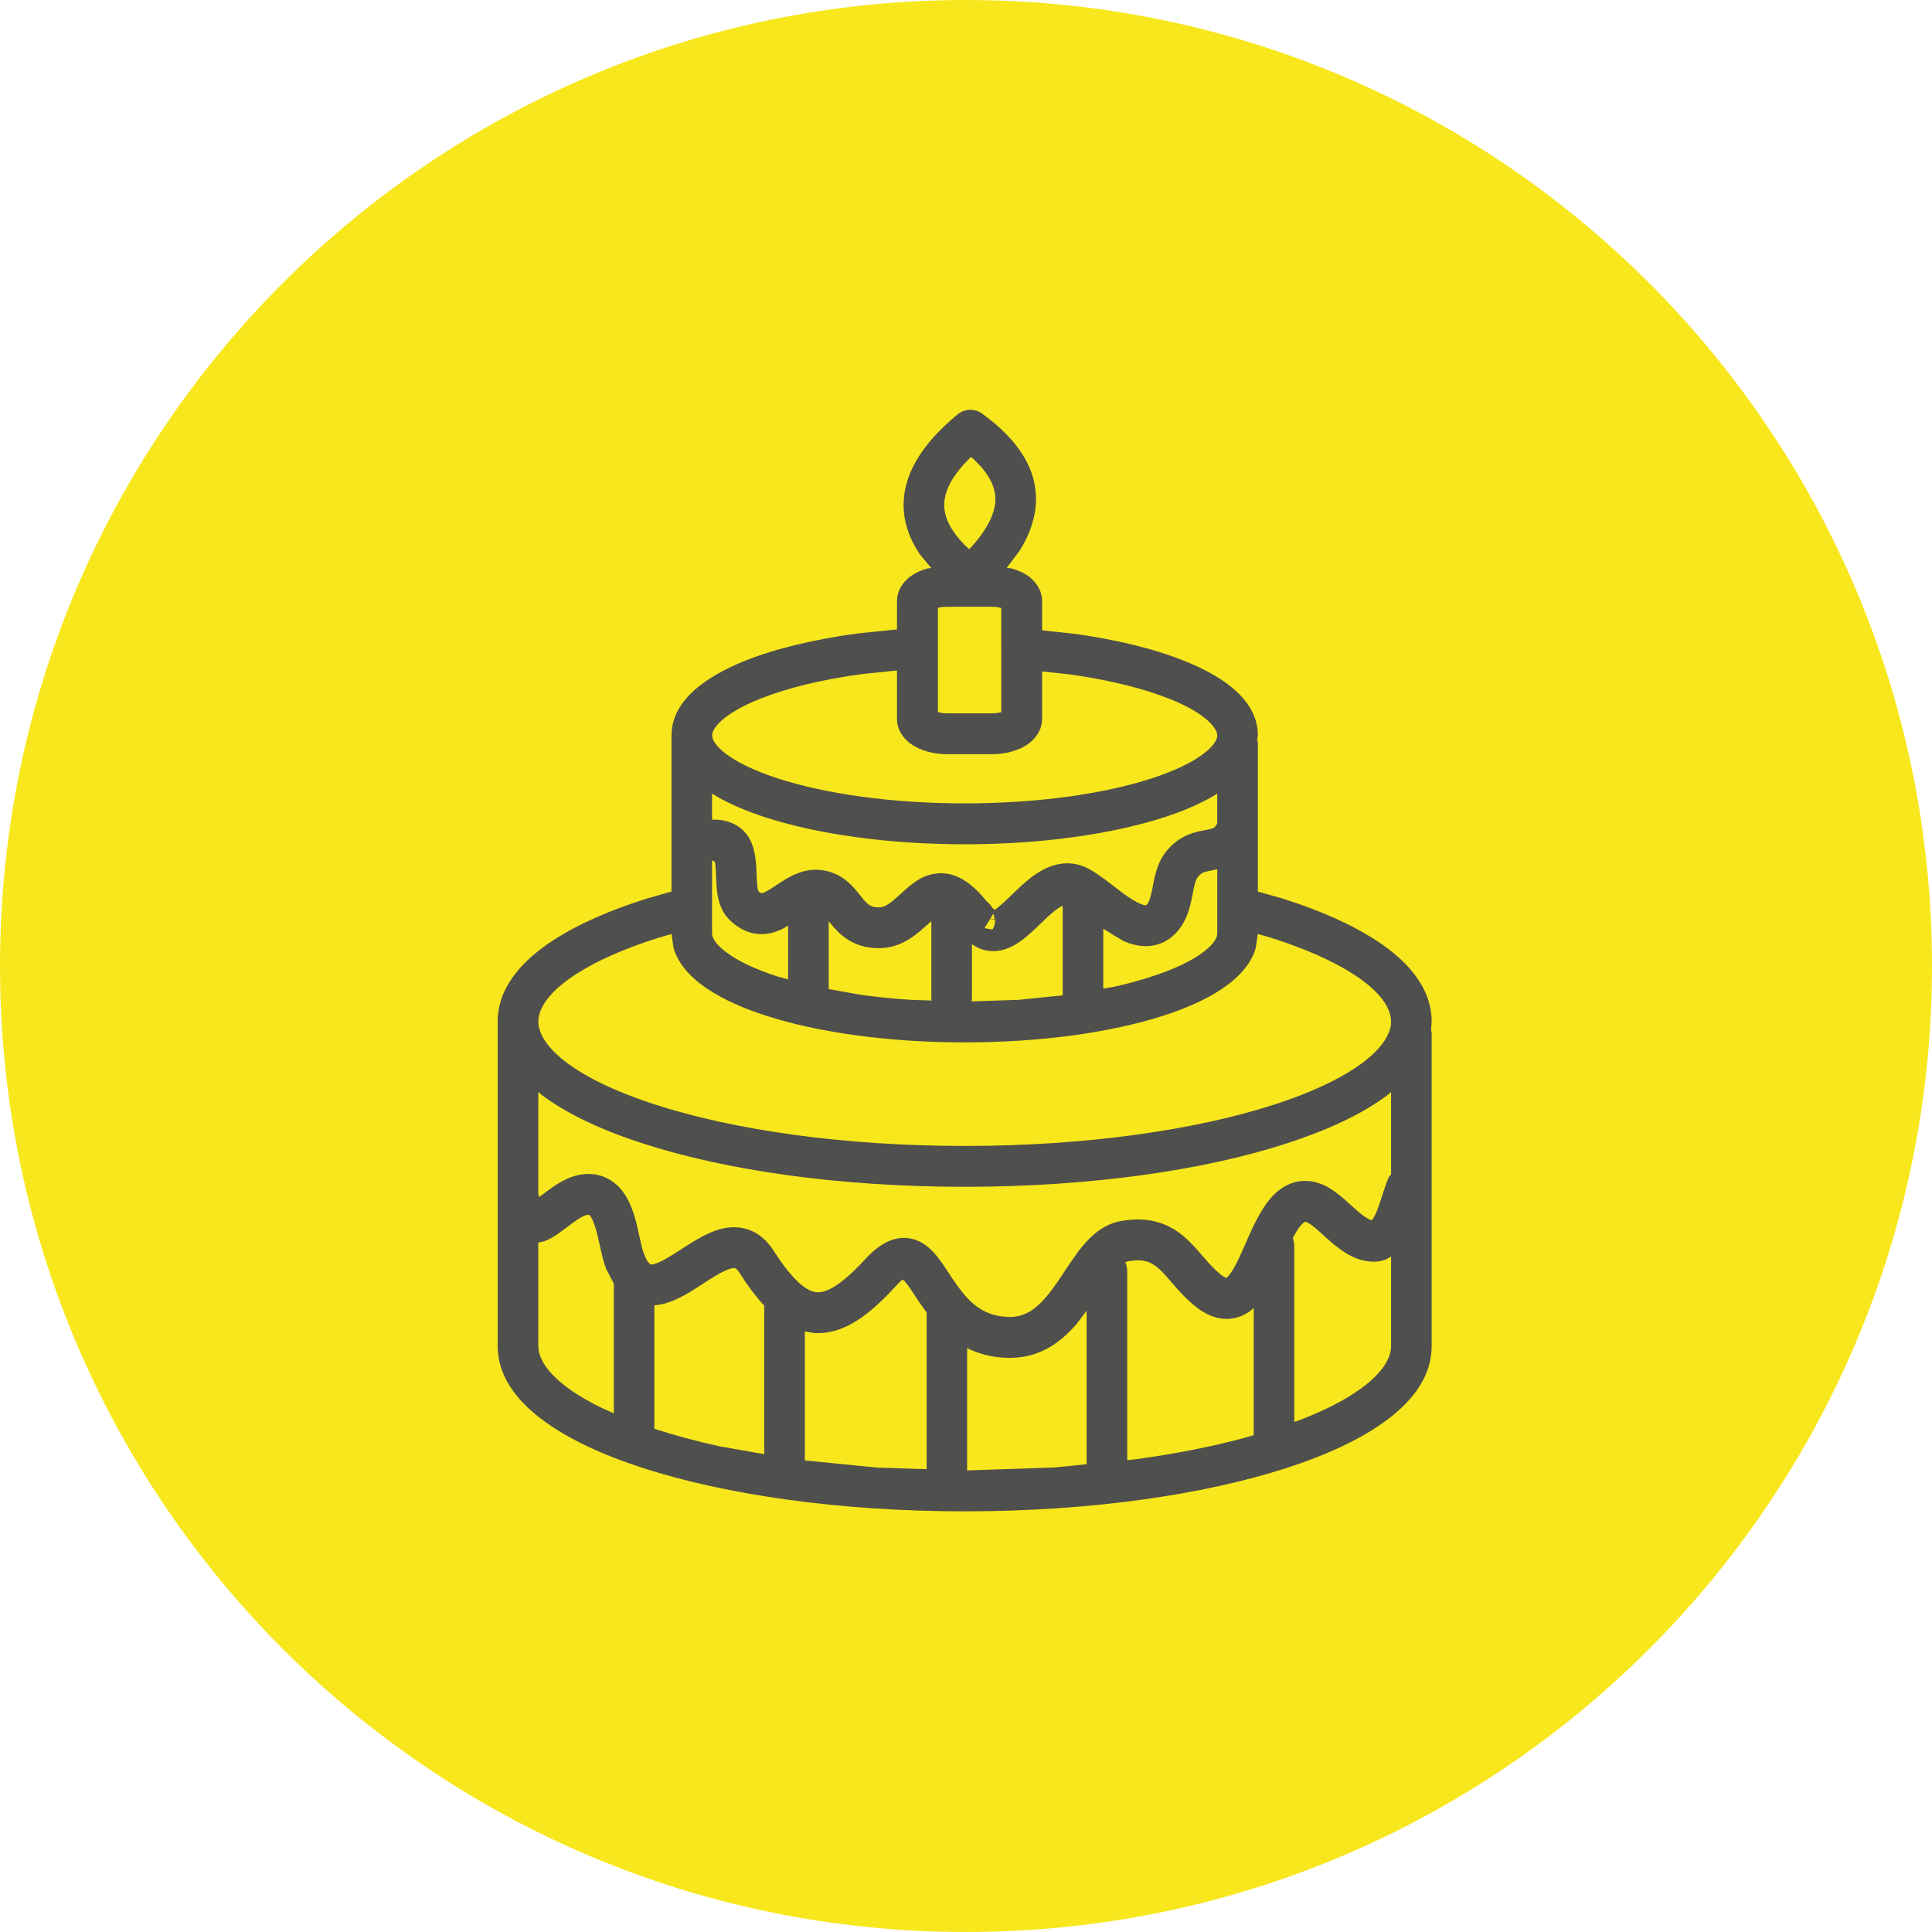
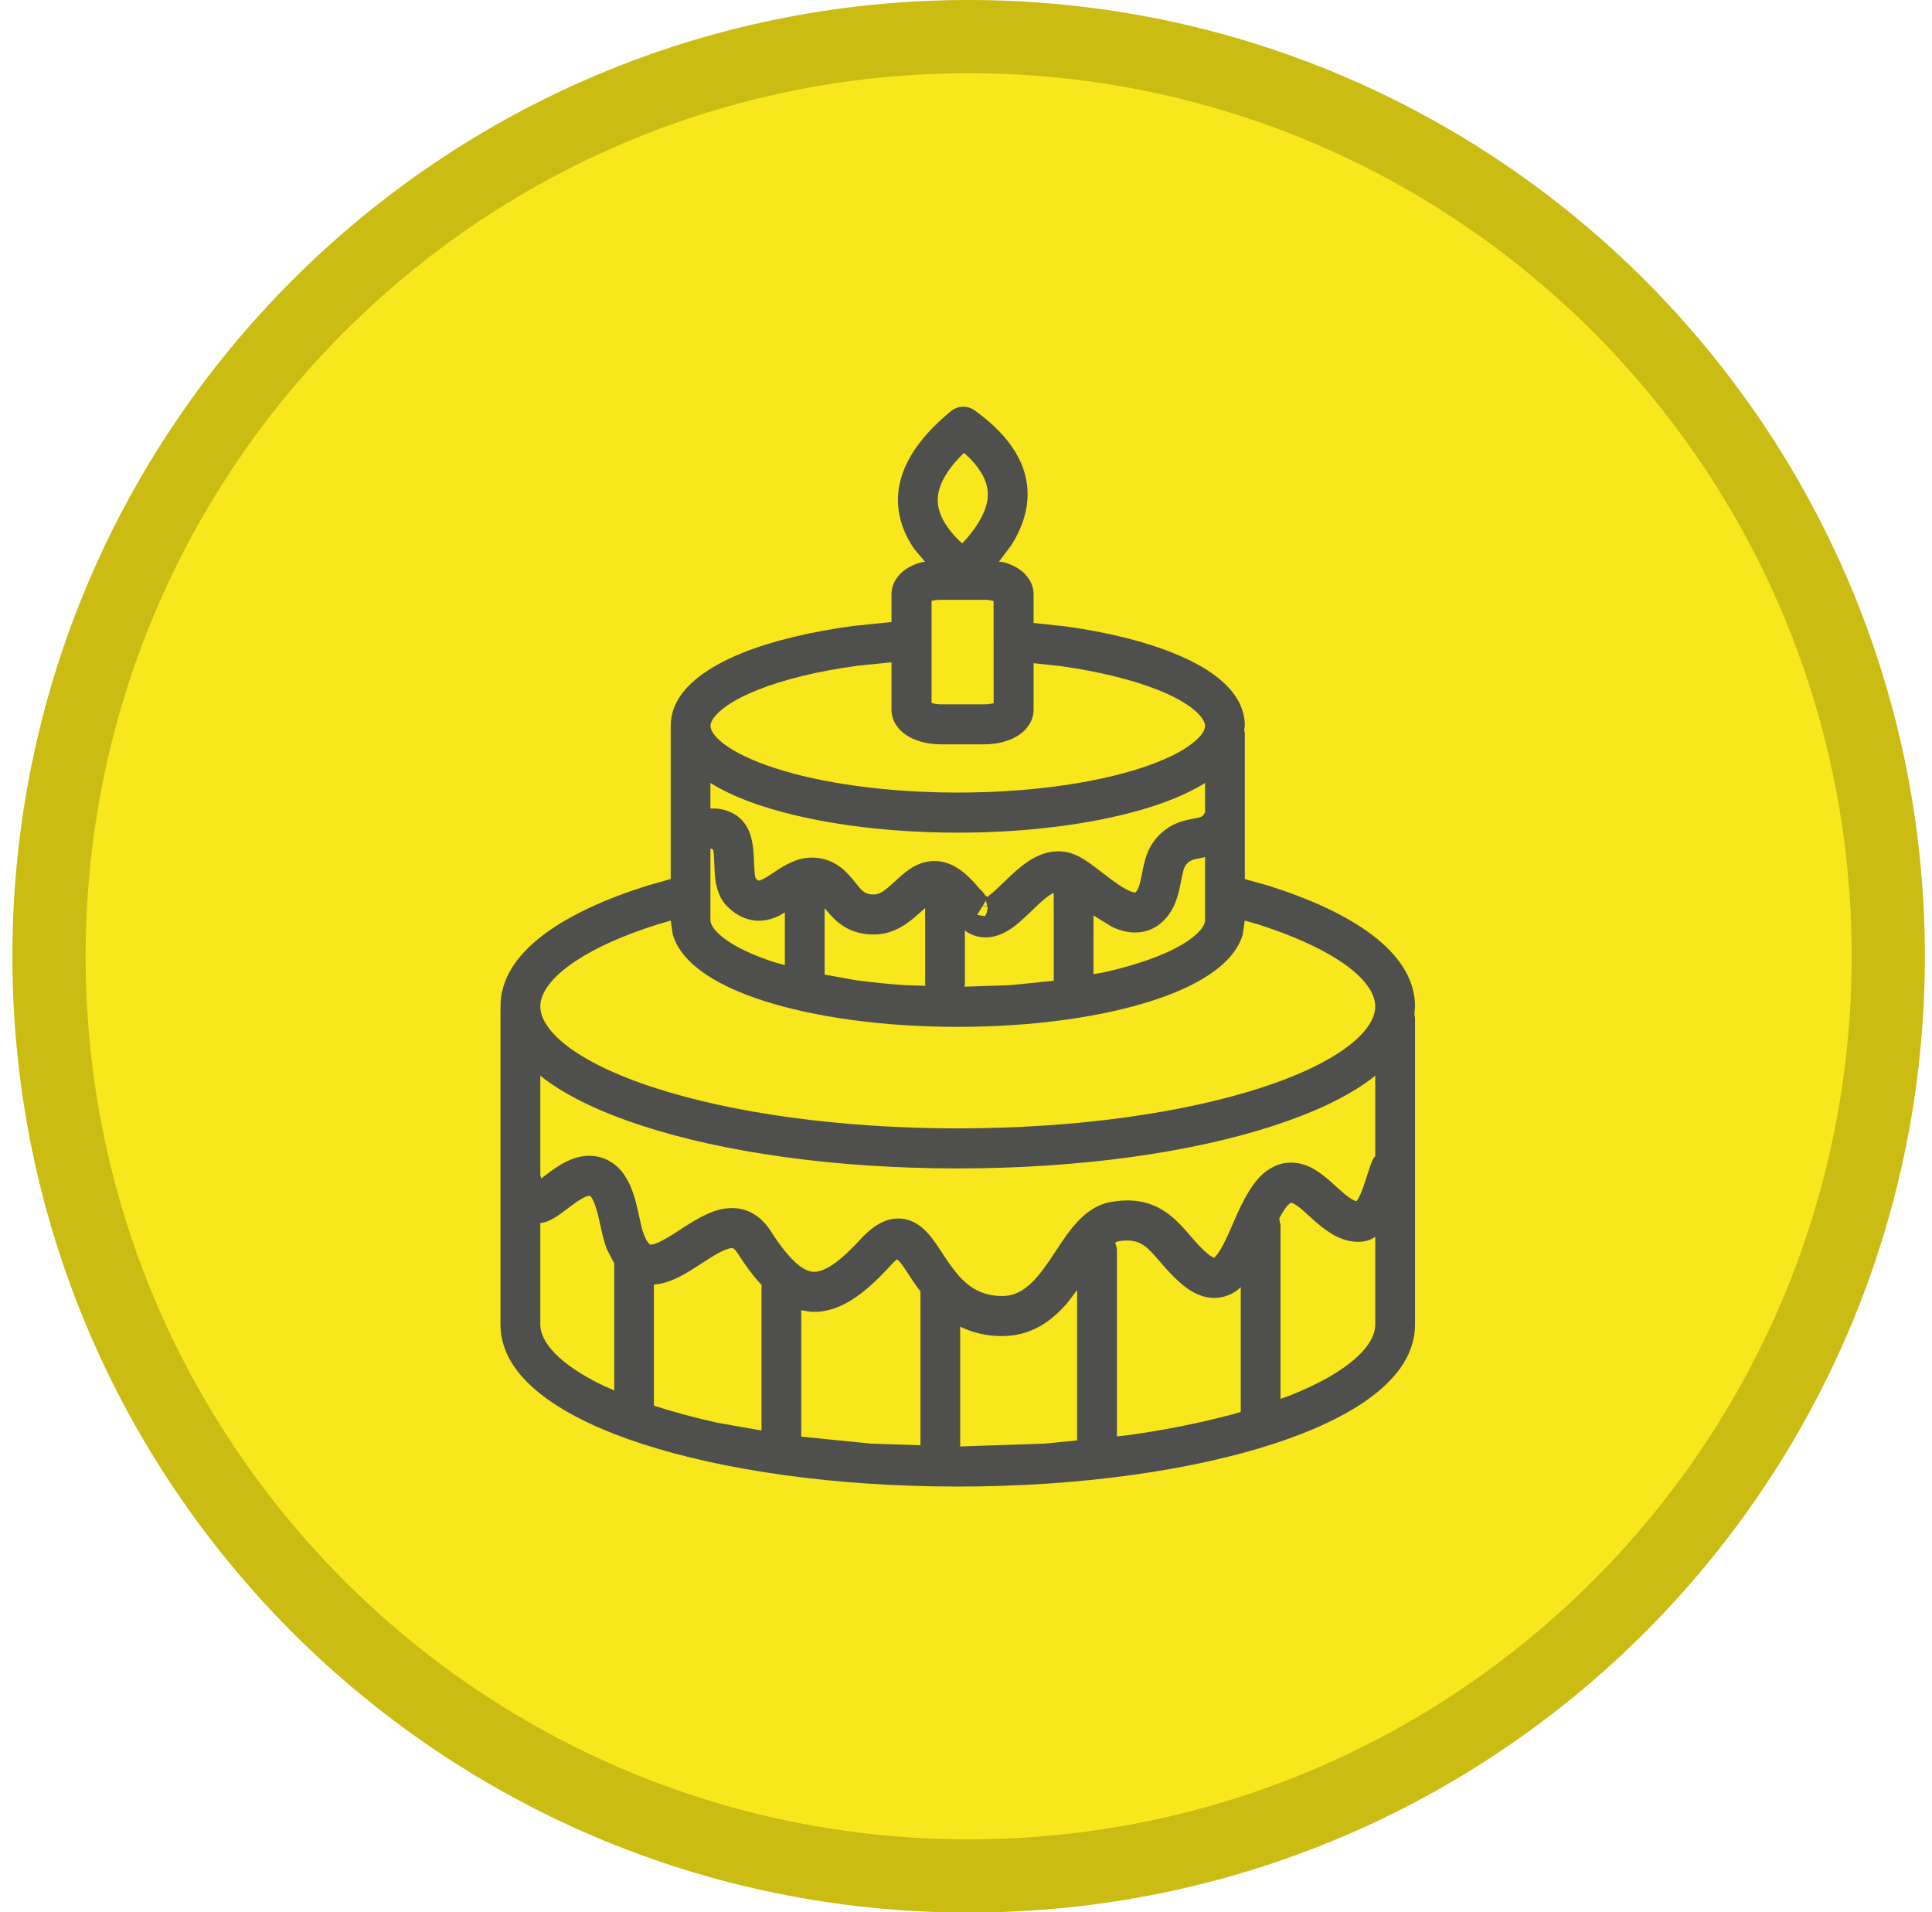
- <svg xmlns="http://www.w3.org/2000/svg" width="130" height="130" viewBox="0 0 130 130">
+ <svg xmlns="http://www.w3.org/2000/svg" width="95" height="94" viewBox="0 0 95 94">
  <g fill="none" fill-rule="evenodd">
-     <circle cx="65" cy="65" r="65" fill="#F8E71C" />
-     <path fill="#4F4F4D" d="M65.216 36.95l.279-.294c.95-1.095 1.408-2.05 1.476-2.875.036-.52-.077-1.06-.432-1.657-.23-.385-.563-.797-1.04-1.24l-.162-.141-.202.204c-1.26 1.281-1.634 2.327-1.598 3.138.032.765.437 1.643 1.409 2.621M66.755 48c.247 0 .45-.037.62-.077l-.004-7.01a1.984 1.984 0 0 0-.616-.085h-3.029c-.256 0-.454.031-.616.072v7.01c.162.049.36.09.616.09m1.188 6.058c4.964 0 9.405-.652 12.56-1.675 1.588-.517 2.772-1.096 3.523-1.676.783-.597.91-1.023.91-1.227 0-.416-.622-1.403-3.146-2.431-1.75-.707-4.082-1.295-6.786-1.67l-1.854-.2v3.178c0 .815-.495 1.377-.9 1.671-.666.498-1.589.72-2.466.72h-3.029c-.873 0-1.804-.222-2.47-.72-.405-.294-.9-.856-.9-1.67v-3.243l-2.268.231c-2.772.367-5.148.956-6.94 1.671-1.2.48-2.06.987-2.6 1.472-.54.489-.63.82-.63.991 0 .204.126.63.904 1.227.756.58 1.94 1.16 3.528 1.676 3.155 1.023 7.596 1.675 12.564 1.675m2.052 7.163c.09-.104.234-.204.428-.367.355-.312.751-.715 1.188-1.123.436-.403.98-.878 1.597-1.204.644-.34 1.458-.575 2.367-.344.04.013.086.022.122.032.567.172 1.134.561 1.516.842.419.303.896.688 1.328 1.01 1.093.81 1.498.85 1.597.85 0 0 .014-.008.04-.036.122-.117.244-.344.392-1.095.059-.29.13-.707.239-1.087.108-.398.288-.865.612-1.3.945-1.272 2.169-1.444 2.767-1.557.329-.059.441-.1.518-.14.027-.019.112-.064.225-.286l.004-.009v-2.01l-.153.1c-.967.58-2.142 1.082-3.438 1.503-3.492 1.127-8.235 1.81-13.4 1.81-5.171 0-9.91-.683-13.402-1.81-1.305-.421-2.475-.924-3.447-1.503l-.153-.1v1.761l.081-.004c.392-.014.887.036 1.418.303.508.254.846.643 1.057 1.05.225.43.315.888.365 1.255.05.367.063.751.076 1.06.01.334.023.592.05.819.018.176.045.267.063.308l.08.081c.109.077.15.077.131.073-.004 0 .063.013.27-.095.23-.11.464-.268.828-.508.32-.217.756-.498 1.247-.697a3.26 3.26 0 0 1 1.831-.24 3.34 3.34 0 0 1 1.72.847c.377.349.697.774.877.996.364.448.567.648 1.134.648.328 0 .634-.159 1.237-.702.243-.218.612-.57.95-.833.36-.281.86-.607 1.49-.716a2.72 2.72 0 0 1 .859-.022c1.003.144 1.867.833 2.673 1.815l.063.073c.117.095.225.208.32.348.035.05.067.1.094.127m.099.684l-.081-.353-.212.344m.149.729l.058-.113c.045-.087.072-.168.09-.24l.032-.204-.027-.127-.315-.018-.374.607m-13.216 3.45V62.28l-.32.194c-.44.218-1.021.43-1.7.372a2.67 2.67 0 0 1-.275-.041c-.64-.118-1.197-.462-1.679-.942a2.587 2.587 0 0 1-.45-.63c-.22-.434-.31-.887-.36-1.245-.04-.375-.058-.751-.067-1.059-.014-.335-.023-.593-.054-.815a.566.566 0 0 0-.036-.145l-.108-.054-.068.004v4.895c0 .2.13.63.91 1.227.755.584 1.939 1.164 3.527 1.675l.675.186m21.213.62l.64-.108a26.36 26.36 0 0 0 2.591-.698c1.589-.511 2.772-1.091 3.528-1.675.783-.598.91-1.028.91-1.227v-4.329l-.24.055c-.368.072-.535.104-.701.172a.988.988 0 0 0-.392.335c-.045.059-.103.176-.17.403-.064.244-.109.498-.185.869-.122.607-.333 1.712-1.148 2.513a2.684 2.684 0 0 1-1.381.77c-.82.176-1.58-.05-2.165-.317l-1.287-.793m-11.547 4.832l-.022-.114v-5.225l-.473.417c-.598.539-1.61 1.399-3.055 1.399-1.75 0-2.65-.924-3.24-1.648l-.14-.159v4.56l2.187.39c1.062.14 2.187.257 3.348.334m4.073.104l3.154-.104 2.984-.303v-6.013l-.126.04c-.225.127-.522.358-.945.748-.383.358-.837.815-1.27 1.19-.422.363-1.034.83-1.759.992a2.41 2.41 0 0 1-1.881-.312l-.126-.1v3.69m-.486 9.898c8.195 0 15.557-1.077 20.83-2.784 5.554-1.802 7.858-3.985 7.858-5.583 0-.833-.621-1.952-2.511-3.174-1.373-.892-3.25-1.73-5.549-2.463l-.909-.258-.14.955c-.643 2.187-3.388 3.627-6.182 4.532-3.492 1.132-8.23 1.807-13.401 1.807-5.166 0-9.905-.675-13.397-1.807-2.803-.905-5.548-2.354-6.187-4.532l-.14-.955-.904.262c-2.304.73-4.18 1.567-5.549 2.459-1.885 1.227-2.51 2.34-2.51 3.174 0 1.59 2.29 3.776 7.86 5.583 5.27 1.707 12.637 2.784 20.831 2.784m2.907 11.506c.73.027 1.283-.195 1.796-.589.549-.421 1.035-1.037 1.566-1.802.517-.76 1.04-1.621 1.624-2.332.594-.72 1.427-1.508 2.592-1.725 1.99-.362 3.317.195 4.379 1.136.886.793 1.44 1.69 2.29 2.396.162.14.284.217.365.253l.09.041c.08-.072.225-.213.432-.552.256-.421.508-.965.787-1.612.405-.92 1.184-2.885 2.327-3.75a3.223 3.223 0 0 1 1.147-.556c.257-.055.513-.073.76-.06.748.037 1.373.386 1.814.703.45.312.882.715 1.215 1.023.662.607 1.026.842 1.3.924.118-.136.289-.435.487-1.015.216-.606.427-1.417.675-1.915l.135-.172v-5.528l-.153.135c-1.773 1.363-4.212 2.459-6.867 3.32-5.607 1.824-13.27 2.92-21.668 2.92-8.401 0-16.06-1.096-21.667-2.92-2.642-.852-5.085-1.952-6.863-3.315l-.162-.145v6.846l.04.113.014.114.203-.15c.135-.1.279-.208.445-.335.554-.398 1.517-1.073 2.655-1.073.905 0 1.63.39 2.147.964.468.53.738 1.178.918 1.72.328 1.024.468 2.156.693 2.709.094.244.18.407.252.511l.013.014.027.022.117.145.095.01c.274-.014.747-.222 1.764-.874.616-.403 1.804-1.218 2.844-1.504 1.31-.357 2.668-.018 3.604 1.445 1.418 2.218 2.331 2.753 2.907 2.798.594.04 1.544-.362 3.218-2.183.571-.62 1.197-1.14 1.908-1.362a2.41 2.41 0 0 1 1.97.23c1.09.639 1.657 1.984 2.593 3.184.76.987 1.656 1.734 3.172 1.793m-26.518 6.484v-8.721l-.504-.97c-.342-.85-.482-2.032-.76-2.883-.136-.412-.253-.63-.343-.73-.045-.045-.05-.054-.117-.054-.126 0-.418.09-1.053.553-.697.507-1.242.996-1.921 1.236l-.383.086v6.964c0 1.19 1.287 2.716 4.284 4.165m46.584.933l.599-.213c4.18-1.652 5.913-3.49 5.913-4.885v-6.027l-.347.195c-.247.095-.517.15-.819.15-.783 0-1.44-.3-1.948-.626-.504-.317-.959-.72-1.314-1.046-.392-.357-.675-.62-.954-.815-.207-.144-.324-.19-.396-.199a.367.367 0 0 0-.113.064c-.148.113-.369.38-.652.905l-.059.118.09.444M51.423 97.846v-9.844l.014-.135c-.59-.63-1.148-1.386-1.683-2.228-.176-.267-.28-.299-.288-.299-.01-.01-.086-.036-.302.023-.234.063-.517.194-.895.412-.374.212-.752.466-1.193.751-.706.453-1.845 1.214-3.024 1.304h-.022v8.309l.054.018c1.314.426 2.763.815 4.32 1.16l3.015.529m24.43.403l.576-.059c2.642-.362 5.08-.842 7.25-1.422l.684-.199v-8.567l-.194.177a2.682 2.682 0 0 1-.54.326c-.432.2-.913.285-1.426.222-.698-.09-1.328-.453-1.886-.92-1.012-.846-1.696-1.865-2.344-2.449-.28-.244-.527-.39-.801-.475-.275-.077-.67-.123-1.274-.014l-.18.09.023.028c.067.163.112.348.112.53M62.35 98.86V88.31l-.535-.747c-.207-.312-.392-.593-.54-.82a5.471 5.471 0 0 0-.423-.56l-.153-.078c-.117.136-.288.28-.513.534-1.656 1.789-3.42 3.206-5.427 3.052l-.603-.104v8.68l4.788.48 3.402.113m2.718.082l5.818-.195 2.232-.222V88.202l-.666.878c-1.093 1.268-2.551 2.364-4.725 2.282a6.465 6.465 0 0 1-2.529-.589l-.117-.063v8.15m-.162 2.835c-8.401 0-16.06-1.105-21.667-2.92-5.283-1.712-9.76-4.411-9.76-8.196V68.83l.008-.022-.009-.068c0-3.785 4.442-6.516 10.08-8.29l1.616-.458v-10.46l.004-.027v-.027c0-2.282 2.187-3.907 4.955-5.021 2.047-.815 4.657-1.444 7.605-1.838l2.61-.268V40.46c0-.81.49-1.363.895-1.666.333-.25.734-.43 1.161-.544l.248-.031-.76-.91c-.644-.947-1.045-1.98-1.094-3.107-.095-2.277 1.273-4.378 3.622-6.312a1.346 1.346 0 0 1 1.66-.054c2.494 1.802 3.776 3.844 3.605 6.149-.08 1.091-.49 2.128-1.107 3.102l-.846 1.118.329.045c.423.113.823.295 1.16.544.401.303.892.855.892 1.666v1.956l2.205.235c2.893.403 5.454 1.037 7.456 1.857 2.696 1.086 4.856 2.698 4.856 4.971l-.045.272.045.2v10.042l1.61.453c5.63 1.775 10.085 4.514 10.085 8.295l-.04.561.04.2v21.077c0 3.785-4.441 6.475-9.751 8.195-5.607 1.816-13.27 2.92-21.668 2.92" />
+     <circle cx="47.02" cy="47.02" r="45.22" fill="#F8E71C" stroke="#CABC13" stroke-width="3.6" transform="translate(.61)" />
+     <path fill="#4F4F4D" d="M47.313 26.716l.2-.211c.68-.785 1.008-1.47 1.056-2.06.026-.373-.055-.759-.309-1.187a4.1 4.1 0 0 0-.744-.889l-.116-.1-.145.146c-.901.918-1.168 1.667-1.143 2.247.023.549.313 1.178 1.008 1.878m1.295 8.09c.177 0 .322-.026.444-.055l-.003-5.021a1.418 1.418 0 0 0-.441-.062h-2.167c-.184 0-.326.023-.441.052v5.02c.115.036.257.066.44.066m.85 4.34c3.552 0 6.73-.468 8.987-1.2 1.137-.37 1.984-.786 2.522-1.2.56-.429.65-.734.65-.88 0-.298-.444-1.005-2.25-1.741-1.253-.506-2.921-.928-4.856-1.197l-1.327-.143v2.277c0 .584-.354.986-.644 1.197-.476.357-1.137.515-1.764.515h-2.167c-.625 0-1.292-.158-1.768-.515-.29-.211-.644-.613-.644-1.197v-2.322l-1.623.165c-1.983.263-3.683.684-4.965 1.197-.86.344-1.475.707-1.861 1.054-.386.35-.45.587-.45.71 0 .146.09.451.646.88.541.414 1.388.83 2.525 1.2 2.257.732 5.435 1.2 8.99 1.2m1.468 5.13c.064-.074.167-.145.306-.262.254-.224.538-.513.85-.805.312-.288.702-.629 1.143-.862.46-.244 1.043-.412 1.694-.247.029.01.06.016.087.023.405.123.81.402 1.085.603.3.218.64.493.95.723.782.581 1.072.61 1.143.61 0 0 .01-.006.029-.026.086-.084.173-.246.28-.785.042-.207.093-.506.17-.778.078-.285.206-.62.438-.93.676-.912 1.552-1.036 1.98-1.117.235-.042.316-.071.37-.1.02-.013.081-.046.162-.205l.003-.006v-1.44l-.11.071c-.692.415-1.532.775-2.46 1.077-2.498.808-5.892 1.297-9.588 1.297-3.7 0-7.09-.49-9.59-1.297-.933-.302-1.77-.662-2.466-1.077l-.109-.071v1.262l.058-.004c.28-.01.634.026 1.014.218.364.181.606.46.757.752.16.308.225.636.26.899.036.262.046.538.055.759.007.24.017.424.036.587a.784.784 0 0 0 .045.22l.058.059c.077.055.106.055.093.051-.003 0 .045.01.193-.068.165-.078.332-.191.593-.363.229-.156.54-.357.892-.5a2.33 2.33 0 0 1 1.31-.171c.532.09.928.33 1.23.606.27.25.5.555.628.714.261.32.406.464.812.464.235 0 .454-.114.885-.503.174-.156.438-.409.68-.597.257-.201.614-.435 1.065-.512.197-.04.403-.043.615-.017.718.104 1.336.597 1.913 1.301l.045.052c.084.068.16.15.229.25.025.035.048.071.067.09m.071.49l-.058-.253-.151.247m.106.522l.042-.081a.765.765 0 0 0 .064-.172l.023-.146-.02-.09-.225-.014-.267.435m-9.457 2.471V44.86l-.229.139c-.315.156-.73.308-1.217.266a1.909 1.909 0 0 1-.196-.03c-.457-.084-.857-.33-1.201-.674a1.853 1.853 0 0 1-.322-.45 2.815 2.815 0 0 1-.258-.893 9.915 9.915 0 0 1-.048-.759c-.01-.24-.016-.425-.039-.583a.406.406 0 0 0-.025-.104l-.078-.04-.048.004v3.506c0 .143.093.451.65.88.541.418 1.388.833 2.525 1.2l.483.132m15.178.445l.457-.078c.67-.15 1.292-.312 1.855-.5 1.137-.366 1.984-.781 2.525-1.2.56-.428.65-.736.65-.879v-3.1l-.17.038c-.265.052-.384.075-.503.124a.707.707 0 0 0-.28.24.95.95 0 0 0-.122.288c-.046.176-.078.357-.133.623-.086.435-.238 1.226-.82 1.8a1.92 1.92 0 0 1-.989.551c-.586.127-1.13-.035-1.549-.226l-.92-.568m-8.263 3.46l-.016-.08v-3.743l-.338.298c-.428.386-1.153 1.002-2.186 1.002-1.253 0-1.897-.661-2.319-1.18l-.1-.114v3.266l1.565.28c.76.1 1.565.184 2.396.24m2.914.074l2.257-.075 2.135-.217v-4.307l-.09.029c-.161.09-.374.256-.677.535-.273.256-.598.584-.908.853-.302.26-.74.594-1.259.71a1.722 1.722 0 0 1-1.346-.224l-.09-.07v2.643m-.347 7.09c5.863 0 11.13-.772 14.904-1.995 3.974-1.29 5.622-2.854 5.622-3.999 0-.597-.444-1.398-1.796-2.274-.982-.639-2.325-1.239-3.97-1.764l-.65-.185-.1.684c-.461 1.567-2.425 2.598-4.425 3.247-2.498.81-5.889 1.294-9.589 1.294-3.696 0-7.086-.483-9.585-1.294-2.006-.649-3.97-1.687-4.427-3.247l-.1-.684-.647.188c-1.649.522-2.992 1.122-3.97 1.761-1.35.88-1.797 1.677-1.797 2.274 0 1.138 1.639 2.705 5.625 4 3.77 1.222 9.041 1.994 14.905 1.994m2.08 8.242c.521.019.917-.14 1.284-.422.393-.302.741-.743 1.121-1.291.37-.545.744-1.161 1.162-1.67.425-.516 1.021-1.08 1.855-1.236 1.423-.26 2.373.14 3.133.814.634.568 1.03 1.21 1.639 1.716.116.1.203.155.26.181l.065.03c.058-.052.161-.153.31-.396.183-.302.363-.691.563-1.155.29-.658.846-2.066 1.664-2.685.248-.185.522-.325.821-.4.184-.038.367-.051.545-.042.534.026.982.276 1.297.503.322.224.631.513.87.733.473.435.734.604.93.662.084-.097.206-.311.348-.727.154-.434.306-1.015.483-1.372l.096-.123v-3.96l-.11.097c-1.268.976-3.013 1.761-4.913 2.378-4.012 1.307-9.495 2.092-15.503 2.092-6.012 0-11.492-.785-15.504-2.092-1.89-.61-3.638-1.398-4.91-2.375l-.116-.103v4.904l.029.08.01.082.144-.107c.097-.071.2-.15.32-.24.395-.286 1.084-.769 1.899-.769.647 0 1.165.28 1.536.691.335.38.528.843.657 1.233.235.733.334 1.543.495 1.94.068.174.13.291.18.366l.01.01.02.016.083.103.068.007c.196-.01.535-.16 1.262-.626.441-.289 1.291-.873 2.035-1.077.937-.256 1.91-.013 2.58 1.035 1.014 1.589 1.667 1.972 2.08 2.004.424.03 1.104-.26 2.302-1.563.408-.445.856-.818 1.365-.976a1.723 1.723 0 0 1 1.41.165c.78.457 1.185 1.42 1.855 2.28.544.707 1.185 1.242 2.27 1.285m-18.975 4.644v-6.247l-.36-.694c-.245-.61-.345-1.456-.545-2.066-.096-.295-.18-.45-.244-.522-.033-.033-.036-.039-.084-.039-.09 0-.3.065-.754.396-.499.363-.888.713-1.375.885l-.273.062v4.988c0 .853.92 1.946 3.065 2.984m33.332.668l.428-.152c2.992-1.184 4.231-2.5 4.231-3.5v-4.317l-.248.14c-.177.068-.37.107-.586.107-.56 0-1.03-.214-1.394-.448a6.755 6.755 0 0 1-.94-.75c-.28-.255-.483-.444-.683-.583-.148-.104-.231-.136-.283-.143a.263.263 0 0 0-.08.046c-.107.08-.264.272-.467.648l-.042.085.064.318m-25.52 10.103v-7.051l.01-.098c-.423-.45-.822-.992-1.205-1.595-.126-.192-.2-.214-.206-.214-.007-.007-.061-.026-.216.016-.167.045-.37.14-.64.295-.268.152-.538.334-.854.538-.505.325-1.32.87-2.164.934h-.016v5.952l.039.013c.94.305 1.977.584 3.091.83l2.157.38m17.481.289l.412-.043a42.71 42.71 0 0 0 5.187-1.018l.49-.143v-6.136l-.139.126c-.119.091-.241.169-.386.234-.31.142-.654.204-1.02.159-.5-.065-.95-.325-1.35-.659-.724-.606-1.214-1.336-1.677-1.755a1.555 1.555 0 0 0-.574-.34c-.196-.055-.48-.088-.91-.01l-.13.065.016.02c.049.116.081.25.081.379m-9.66 9.558v-7.557l-.383-.535-.386-.587a3.919 3.919 0 0 0-.303-.402l-.11-.055c-.083.097-.205.2-.366.382-1.185 1.282-2.448 2.297-3.884 2.186l-.431-.074v6.218l3.426.343 2.434.081m1.945.059l4.163-.14 1.597-.159v-7.395l-.476.63c-.783.908-1.826 1.693-3.381 1.634a4.621 4.621 0 0 1-1.81-.421l-.083-.046v5.838m-.116 2.03c-6.012 0-11.492-.79-15.504-2.091-3.78-1.226-6.984-3.16-6.984-5.87v-15.58l.007-.015-.007-.049c0-2.712 3.178-4.667 7.213-5.939l1.156-.327v-7.493l.003-.02v-.019c0-1.634 1.565-2.799 3.545-3.597 1.465-.584 3.332-1.034 5.441-1.317l1.868-.191v-1.356c0-.58.35-.976.64-1.193.239-.179.526-.308.831-.39l.178-.022-.545-.652c-.46-.678-.747-1.418-.782-2.225-.068-1.632.911-3.137 2.592-4.522a.962.962 0 0 1 1.188-.039c1.784 1.291 2.702 2.754 2.58 4.405-.059.782-.352 1.525-.793 2.222l-.605.801.235.032c.302.082.59.211.83.39.287.217.638.613.638 1.193v1.401l1.578.17c2.07.288 3.902.742 5.335 1.329 1.929.778 3.474 1.933 3.474 3.561l-.032.195.032.143v7.194l1.153.324c4.028 1.271 7.216 3.234 7.216 5.942l-.03.402.03.143V65.13c0 2.712-3.178 4.638-6.978 5.87-4.012 1.301-9.495 2.093-15.503 2.093" />
  </g>
</svg>
